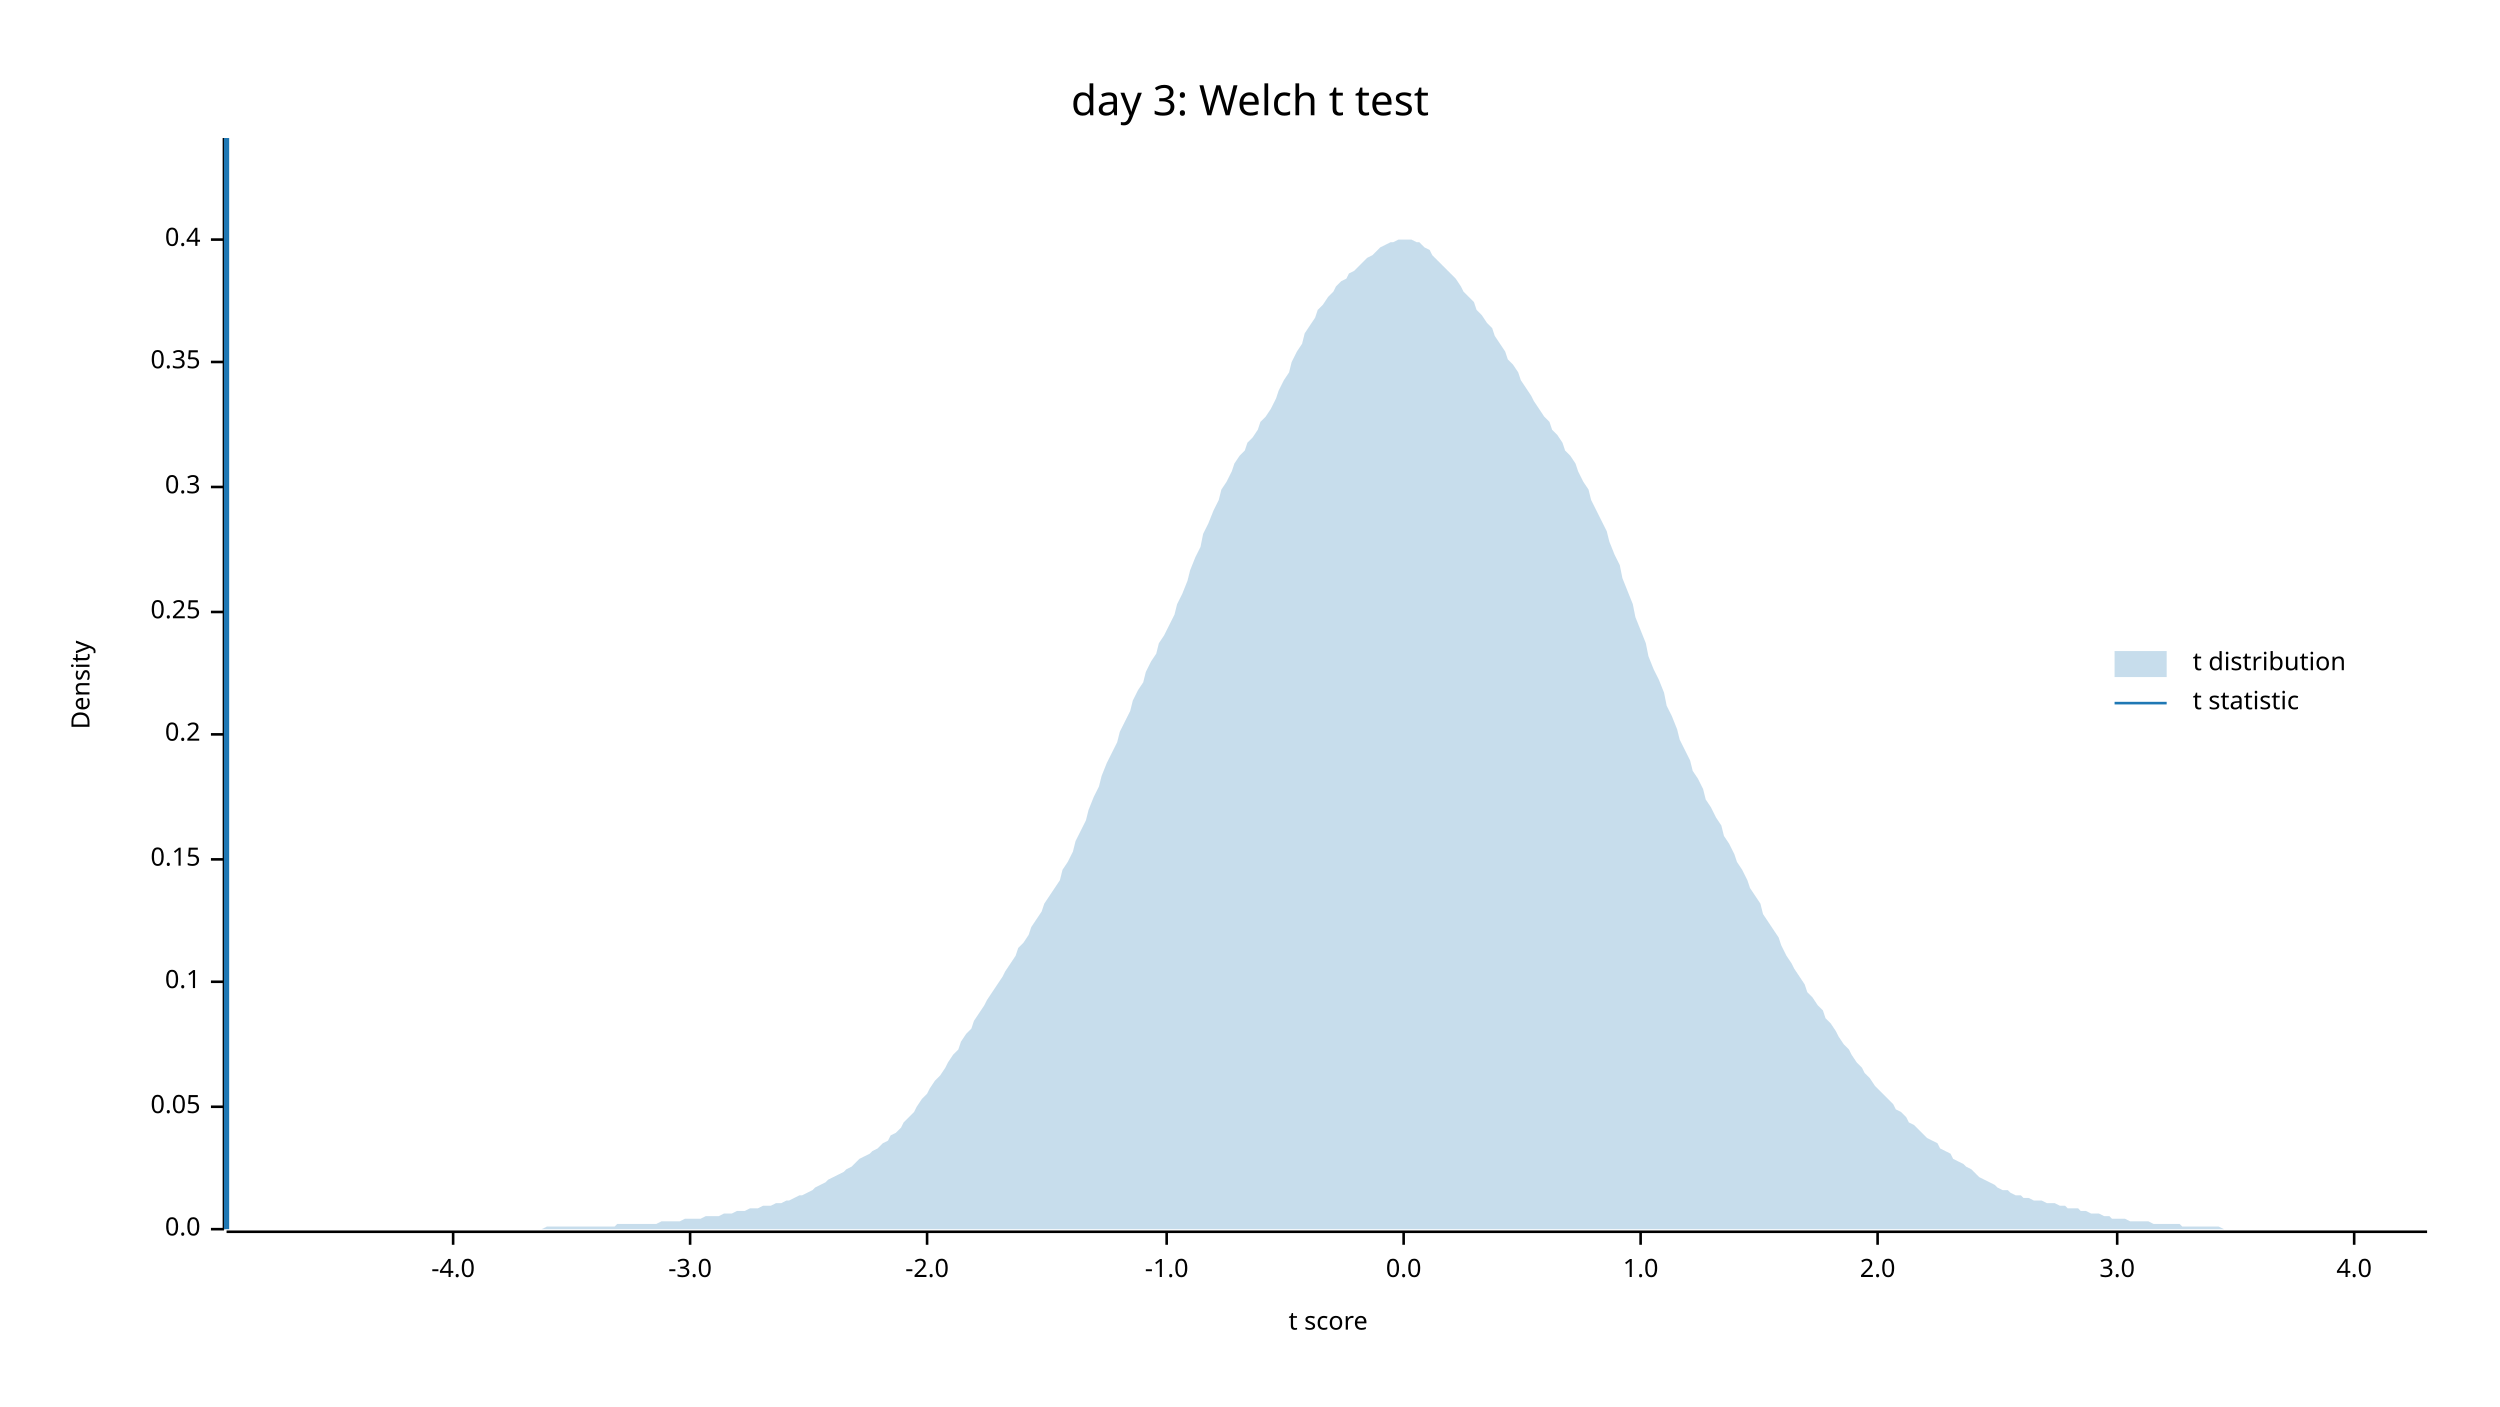
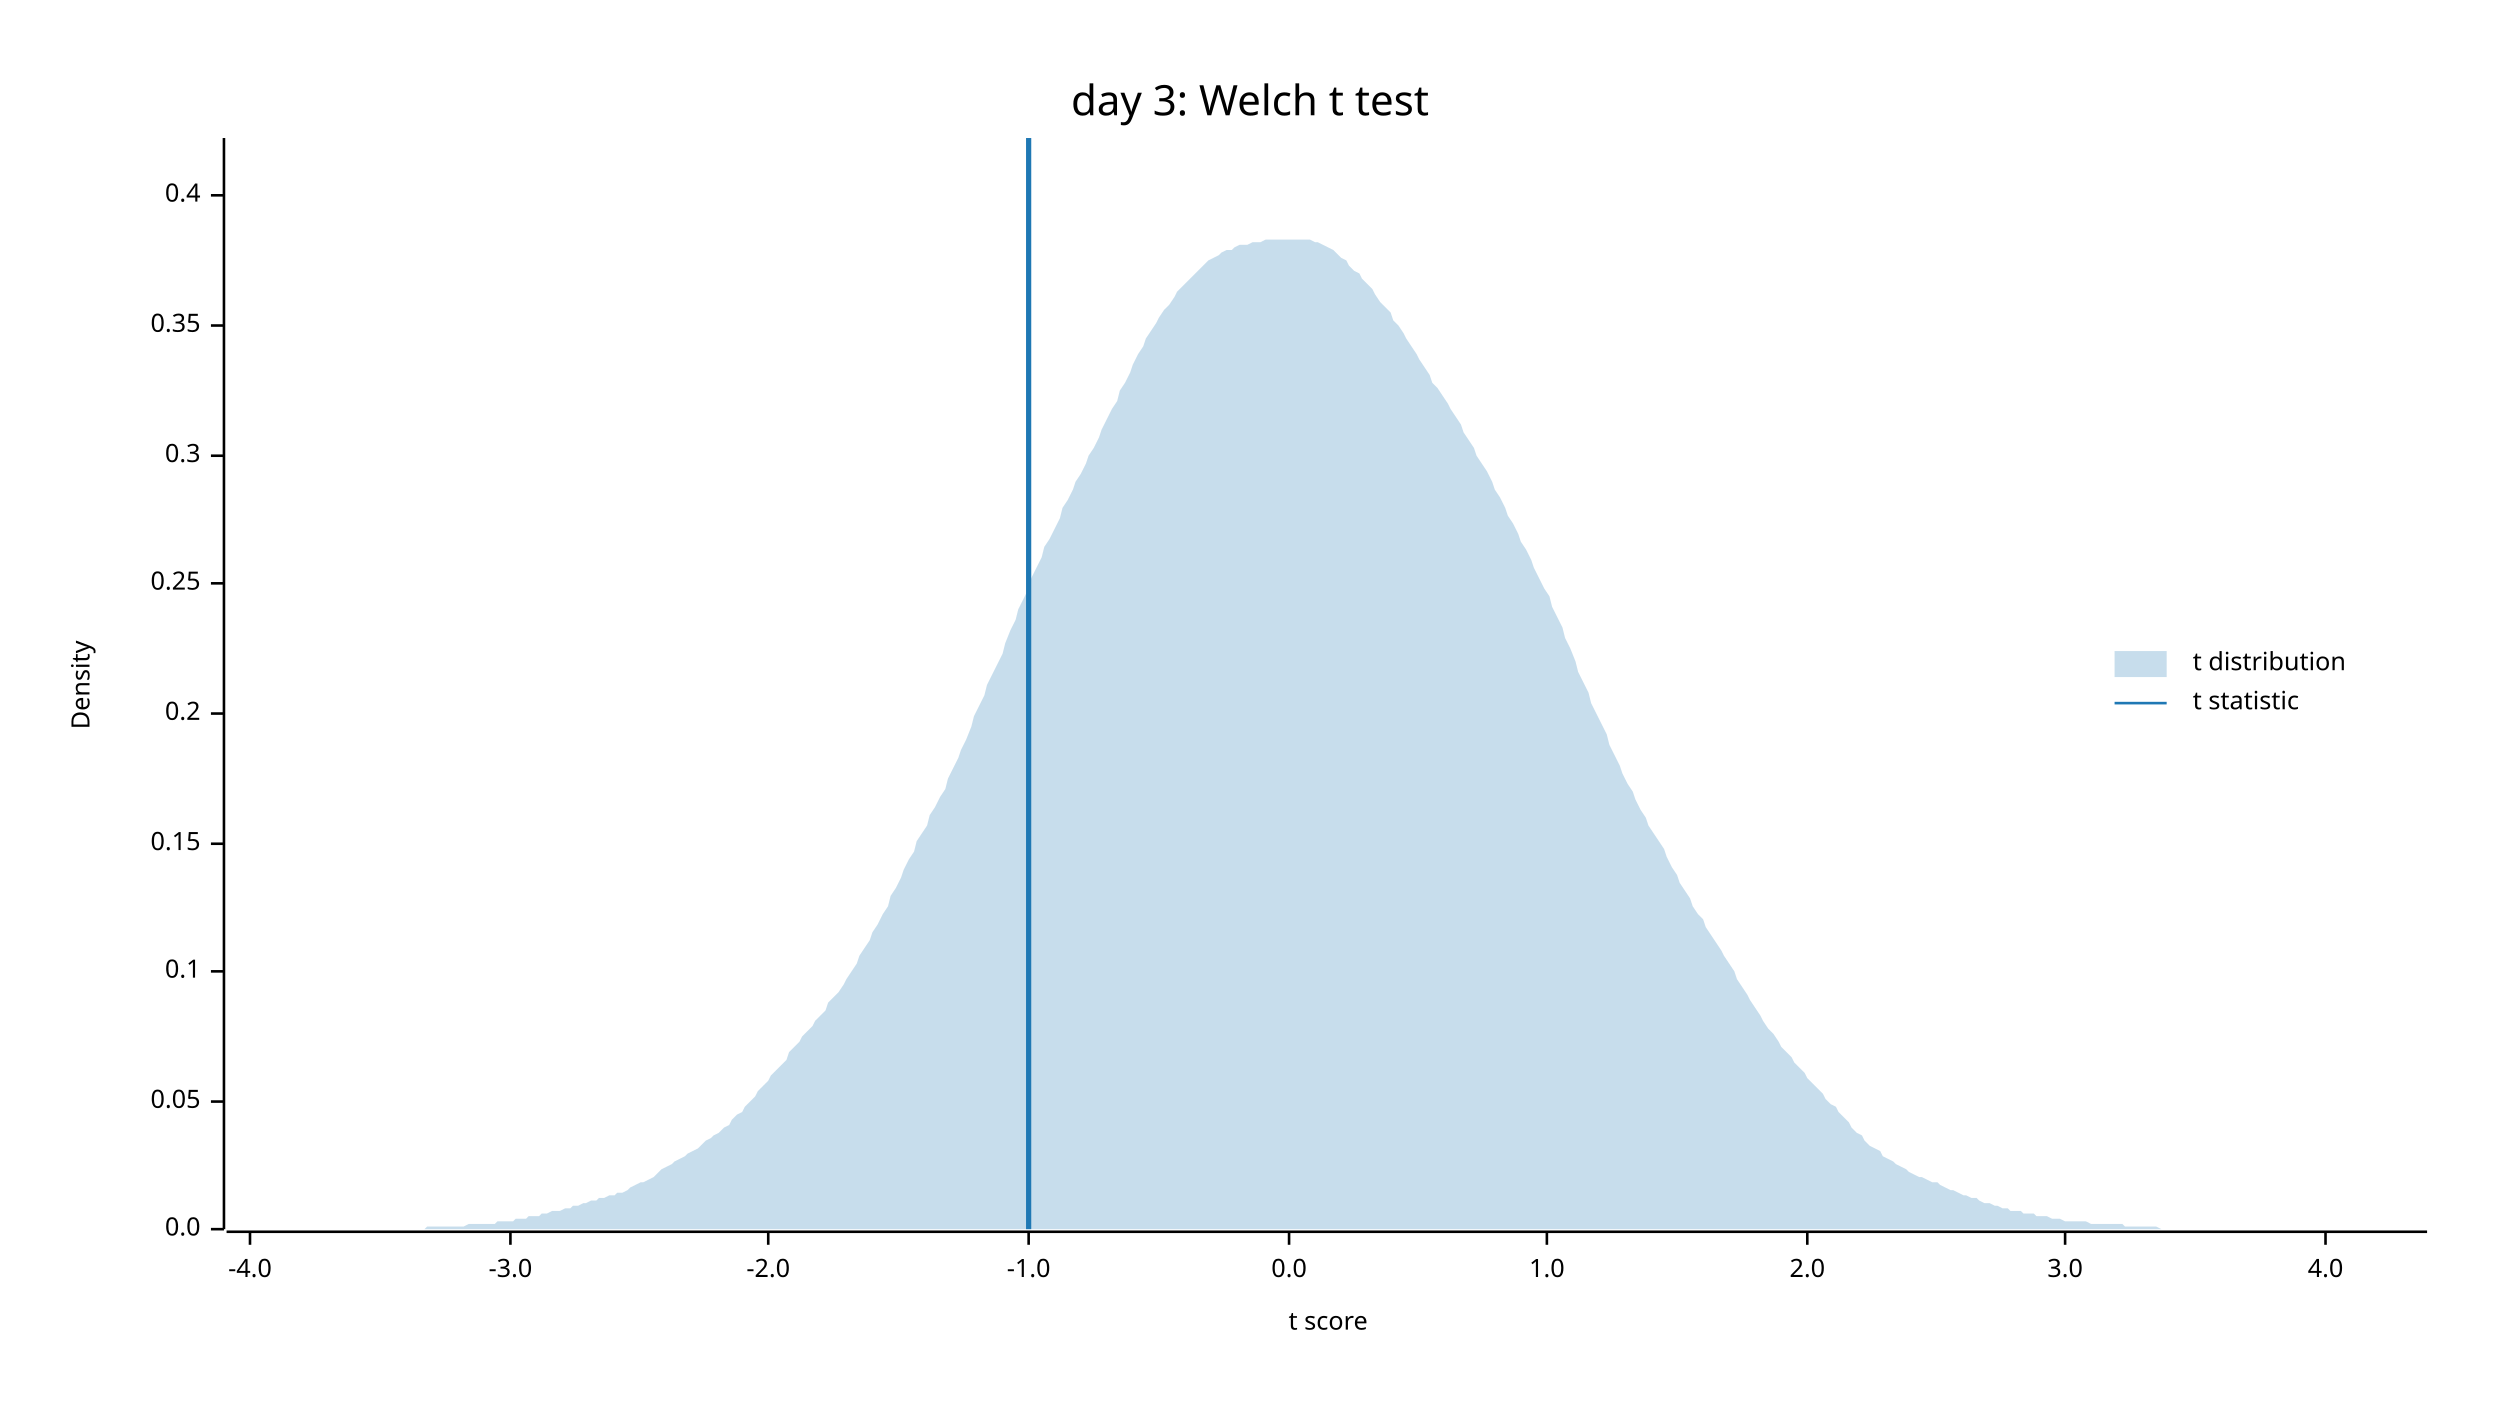
<svg xmlns="http://www.w3.org/2000/svg" width="960" height="540" viewBox="0 0 960 540">
  <text x="480" y="32" dy="0.76em" text-anchor="middle" font-family="sans-serif" font-size="16.129" opacity="1" fill="#000000">
day 3: Welch t test
</text>
  <text x="27" y="263" dy="0.76em" text-anchor="middle" font-family="sans-serif" font-size="9.677" opacity="1" fill="#000000" transform="rotate(270, 27, 263)">
Density
</text>
  <text x="510" y="513" dy="-0.5ex" text-anchor="middle" font-family="sans-serif" font-size="9.677" opacity="1" fill="#000000">
t score
</text>
  <polyline fill="none" opacity="1" stroke="#000000" stroke-width="1" points="86,53 86,472 " />
  <text x="77" y="472" dy="0.5ex" text-anchor="end" font-family="sans-serif" font-size="9.677" opacity="1" fill="#000000">
0.0
</text>
  <polyline fill="none" opacity="1" stroke="#000000" stroke-width="1" points="81,472 86,472 " />
-   <text x="77" y="425" dy="0.5ex" text-anchor="end" font-family="sans-serif" font-size="9.677" opacity="1" fill="#000000">
+   <text x="77" y="423" dy="0.5ex" text-anchor="end" font-family="sans-serif" font-size="9.677" opacity="1" fill="#000000">
0.05
</text>
-   <polyline fill="none" opacity="1" stroke="#000000" stroke-width="1" points="81,425 86,425 " />
-   <text x="77" y="377" dy="0.5ex" text-anchor="end" font-family="sans-serif" font-size="9.677" opacity="1" fill="#000000">
+   <polyline fill="none" opacity="1" stroke="#000000" stroke-width="1" points="81,423 86,423 " />
+   <text x="77" y="373" dy="0.5ex" text-anchor="end" font-family="sans-serif" font-size="9.677" opacity="1" fill="#000000">
0.1
</text>
-   <polyline fill="none" opacity="1" stroke="#000000" stroke-width="1" points="81,377 86,377 " />
-   <text x="77" y="330" dy="0.5ex" text-anchor="end" font-family="sans-serif" font-size="9.677" opacity="1" fill="#000000">
+   <polyline fill="none" opacity="1" stroke="#000000" stroke-width="1" points="81,373 86,373 " />
+   <text x="77" y="324" dy="0.5ex" text-anchor="end" font-family="sans-serif" font-size="9.677" opacity="1" fill="#000000">
0.15
</text>
-   <polyline fill="none" opacity="1" stroke="#000000" stroke-width="1" points="81,330 86,330 " />
-   <text x="77" y="282" dy="0.5ex" text-anchor="end" font-family="sans-serif" font-size="9.677" opacity="1" fill="#000000">
+   <polyline fill="none" opacity="1" stroke="#000000" stroke-width="1" points="81,324 86,324 " />
+   <text x="77" y="274" dy="0.5ex" text-anchor="end" font-family="sans-serif" font-size="9.677" opacity="1" fill="#000000">
0.2
</text>
-   <polyline fill="none" opacity="1" stroke="#000000" stroke-width="1" points="81,282 86,282 " />
-   <text x="77" y="235" dy="0.5ex" text-anchor="end" font-family="sans-serif" font-size="9.677" opacity="1" fill="#000000">
+   <polyline fill="none" opacity="1" stroke="#000000" stroke-width="1" points="81,274 86,274 " />
+   <text x="77" y="224" dy="0.5ex" text-anchor="end" font-family="sans-serif" font-size="9.677" opacity="1" fill="#000000">
0.25
</text>
-   <polyline fill="none" opacity="1" stroke="#000000" stroke-width="1" points="81,235 86,235 " />
-   <text x="77" y="187" dy="0.5ex" text-anchor="end" font-family="sans-serif" font-size="9.677" opacity="1" fill="#000000">
+   <polyline fill="none" opacity="1" stroke="#000000" stroke-width="1" points="81,224 86,224 " />
+   <text x="77" y="175" dy="0.5ex" text-anchor="end" font-family="sans-serif" font-size="9.677" opacity="1" fill="#000000">
0.3
</text>
-   <polyline fill="none" opacity="1" stroke="#000000" stroke-width="1" points="81,187 86,187 " />
-   <text x="77" y="139" dy="0.5ex" text-anchor="end" font-family="sans-serif" font-size="9.677" opacity="1" fill="#000000">
+   <polyline fill="none" opacity="1" stroke="#000000" stroke-width="1" points="81,175 86,175 " />
+   <text x="77" y="125" dy="0.5ex" text-anchor="end" font-family="sans-serif" font-size="9.677" opacity="1" fill="#000000">
0.35
</text>
-   <polyline fill="none" opacity="1" stroke="#000000" stroke-width="1" points="81,139 86,139 " />
-   <text x="77" y="92" dy="0.5ex" text-anchor="end" font-family="sans-serif" font-size="9.677" opacity="1" fill="#000000">
+   <polyline fill="none" opacity="1" stroke="#000000" stroke-width="1" points="81,125 86,125 " />
+   <text x="77" y="75" dy="0.5ex" text-anchor="end" font-family="sans-serif" font-size="9.677" opacity="1" fill="#000000">
0.4
</text>
-   <polyline fill="none" opacity="1" stroke="#000000" stroke-width="1" points="81,92 86,92 " />
+   <polyline fill="none" opacity="1" stroke="#000000" stroke-width="1" points="81,75 86,75 " />
  <polyline fill="none" opacity="1" stroke="#000000" stroke-width="1" points="87,473 932,473 " />
-   <text x="174" y="483" dy="0.76em" text-anchor="middle" font-family="sans-serif" font-size="9.677" opacity="1" fill="#000000">
+   <text x="96" y="483" dy="0.76em" text-anchor="middle" font-family="sans-serif" font-size="9.677" opacity="1" fill="#000000">
-4.0
</text>
-   <polyline fill="none" opacity="1" stroke="#000000" stroke-width="1" points="174,473 174,478 " />
-   <text x="265" y="483" dy="0.76em" text-anchor="middle" font-family="sans-serif" font-size="9.677" opacity="1" fill="#000000">
+   <polyline fill="none" opacity="1" stroke="#000000" stroke-width="1" points="96,473 96,478 " />
+   <text x="196" y="483" dy="0.76em" text-anchor="middle" font-family="sans-serif" font-size="9.677" opacity="1" fill="#000000">
-3.0
</text>
-   <polyline fill="none" opacity="1" stroke="#000000" stroke-width="1" points="265,473 265,478 " />
-   <text x="356" y="483" dy="0.76em" text-anchor="middle" font-family="sans-serif" font-size="9.677" opacity="1" fill="#000000">
+   <polyline fill="none" opacity="1" stroke="#000000" stroke-width="1" points="196,473 196,478 " />
+   <text x="295" y="483" dy="0.76em" text-anchor="middle" font-family="sans-serif" font-size="9.677" opacity="1" fill="#000000">
-2.0
</text>
-   <polyline fill="none" opacity="1" stroke="#000000" stroke-width="1" points="356,473 356,478 " />
-   <text x="448" y="483" dy="0.76em" text-anchor="middle" font-family="sans-serif" font-size="9.677" opacity="1" fill="#000000">
+   <polyline fill="none" opacity="1" stroke="#000000" stroke-width="1" points="295,473 295,478 " />
+   <text x="395" y="483" dy="0.76em" text-anchor="middle" font-family="sans-serif" font-size="9.677" opacity="1" fill="#000000">
-1.0
</text>
-   <polyline fill="none" opacity="1" stroke="#000000" stroke-width="1" points="448,473 448,478 " />
-   <text x="539" y="483" dy="0.76em" text-anchor="middle" font-family="sans-serif" font-size="9.677" opacity="1" fill="#000000">
+   <polyline fill="none" opacity="1" stroke="#000000" stroke-width="1" points="395,473 395,478 " />
+   <text x="495" y="483" dy="0.76em" text-anchor="middle" font-family="sans-serif" font-size="9.677" opacity="1" fill="#000000">
0.0
</text>
-   <polyline fill="none" opacity="1" stroke="#000000" stroke-width="1" points="539,473 539,478 " />
-   <text x="630" y="483" dy="0.76em" text-anchor="middle" font-family="sans-serif" font-size="9.677" opacity="1" fill="#000000">
+   <polyline fill="none" opacity="1" stroke="#000000" stroke-width="1" points="495,473 495,478 " />
+   <text x="594" y="483" dy="0.76em" text-anchor="middle" font-family="sans-serif" font-size="9.677" opacity="1" fill="#000000">
1.0
</text>
-   <polyline fill="none" opacity="1" stroke="#000000" stroke-width="1" points="630,473 630,478 " />
-   <text x="721" y="483" dy="0.76em" text-anchor="middle" font-family="sans-serif" font-size="9.677" opacity="1" fill="#000000">
+   <polyline fill="none" opacity="1" stroke="#000000" stroke-width="1" points="594,473 594,478 " />
+   <text x="694" y="483" dy="0.76em" text-anchor="middle" font-family="sans-serif" font-size="9.677" opacity="1" fill="#000000">
2.0
</text>
-   <polyline fill="none" opacity="1" stroke="#000000" stroke-width="1" points="721,473 721,478 " />
-   <text x="813" y="483" dy="0.76em" text-anchor="middle" font-family="sans-serif" font-size="9.677" opacity="1" fill="#000000">
+   <polyline fill="none" opacity="1" stroke="#000000" stroke-width="1" points="694,473 694,478 " />
+   <text x="793" y="483" dy="0.76em" text-anchor="middle" font-family="sans-serif" font-size="9.677" opacity="1" fill="#000000">
3.0
</text>
-   <polyline fill="none" opacity="1" stroke="#000000" stroke-width="1" points="813,473 813,478 " />
-   <text x="904" y="483" dy="0.76em" text-anchor="middle" font-family="sans-serif" font-size="9.677" opacity="1" fill="#000000">
+   <polyline fill="none" opacity="1" stroke="#000000" stroke-width="1" points="793,473 793,478 " />
+   <text x="893" y="483" dy="0.76em" text-anchor="middle" font-family="sans-serif" font-size="9.677" opacity="1" fill="#000000">
4.0
</text>
-   <polyline fill="none" opacity="1" stroke="#000000" stroke-width="1" points="904,473 904,478 " />
-   <polygon opacity="0.25" fill="#1F78B4" points="87,472 88,472 90,472 92,472 93,472 95,472 97,472 98,472 100,472 102,472 103,472 105,472 107,472 109,472 110,472 112,472 114,472 115,472 117,472 119,472 120,472 122,472 124,472 125,472 127,472 129,472 131,472 132,472 134,472 136,472 137,472 139,472 141,472 142,472 144,472 146,472 147,472 149,472 151,472 153,472 154,472 156,472 158,472 159,472 161,472 163,472 164,472 166,472 168,472 169,472 171,472 173,472 175,472 176,472 178,472 180,472 181,472 183,472 185,472 186,472 188,472 190,472 191,472 193,472 195,472 197,472 198,472 200,472 202,472 203,472 205,472 207,472 208,472 210,471 212,471 214,471 215,471 217,471 219,471 220,471 222,471 224,471 225,471 227,471 229,471 230,471 232,471 234,471 236,471 237,470 239,470 241,470 242,470 244,470 246,470 247,470 249,470 251,470 252,470 254,469 256,469 258,469 259,469 261,469 263,468 264,468 266,468 268,468 269,468 271,467 273,467 274,467 276,467 278,466 280,466 281,466 283,465 285,465 286,465 288,464 290,464 291,464 293,463 295,463 296,463 298,462 300,462 302,461 303,461 305,460 307,459 308,459 310,458 312,457 313,456 315,455 317,454 318,453 320,452 322,451 324,450 325,449 327,448 329,446 330,445 332,444 334,443 335,442 337,441 339,439 341,438 342,436 344,435 346,433 347,431 349,429 351,427 352,425 354,422 356,420 357,418 359,415 361,413 363,410 364,408 366,405 368,403 369,400 371,397 373,395 374,392 376,389 378,386 379,384 381,381 383,378 385,375 386,373 388,370 390,367 391,364 393,362 395,359 396,356 398,353 400,350 401,347 403,344 405,341 407,338 408,334 410,331 412,327 413,323 415,319 417,315 418,311 420,306 422,302 423,298 425,293 427,289 429,285 430,281 432,277 434,273 435,269 437,265 439,262 440,258 442,254 444,251 445,247 447,244 449,240 451,236 452,232 454,228 456,223 457,219 459,214 461,210 462,205 464,201 466,196 468,192 469,188 471,185 473,181 474,178 476,175 478,173 479,170 481,168 483,165 484,162 486,160 488,157 490,153 491,150 493,146 495,143 496,139 498,135 500,132 501,128 503,125 505,122 506,119 508,117 510,114 512,112 513,110 515,108 517,107 518,105 520,104 522,102 523,101 525,99 527,98 528,97 530,95 532,94 534,93 535,93 537,92 539,92 540,92 542,92 544,93 545,93 547,95 549,96 550,98 552,100 554,102 556,104 557,105 559,107 561,110 562,112 564,114 566,116 567,119 569,121 571,124 573,126 574,129 576,132 578,135 579,138 581,140 583,143 584,146 586,149 588,152 589,154 591,157 593,160 595,162 596,165 598,167 600,170 601,173 603,175 605,178 606,181 608,185 610,188 611,192 613,196 615,200 617,204 618,208 620,213 622,217 623,222 625,227 627,232 628,237 630,242 632,247 633,252 635,257 637,261 639,266 640,271 642,275 644,280 645,284 647,288 649,292 650,296 652,299 654,303 655,307 657,310 659,314 661,317 662,321 664,324 666,328 667,331 669,334 671,338 672,341 674,344 676,347 677,351 679,354 681,357 683,360 684,363 686,367 688,370 689,372 691,375 693,378 694,381 696,383 698,386 700,388 701,391 703,393 705,396 706,398 708,401 710,403 711,405 713,408 715,410 716,412 718,414 720,417 722,419 723,420 725,422 727,424 728,426 730,427 732,429 733,431 735,432 737,434 738,435 740,437 742,438 744,439 745,441 747,442 749,443 750,445 752,446 754,447 755,448 757,449 759,451 760,452 762,453 764,454 766,455 767,456 769,457 771,457 772,458 774,459 776,459 777,460 779,460 781,461 782,461 784,461 786,462 788,462 789,462 791,463 793,463 794,464 796,464 798,464 799,465 801,465 803,466 804,466 806,466 808,467 810,467 811,468 813,468 815,468 816,468 818,469 820,469 821,469 823,469 825,469 827,470 828,470 830,470 832,470 833,470 835,470 837,470 838,471 840,471 842,471 843,471 845,471 847,471 849,471 850,471 852,471 854,472 855,472 857,472 859,472 860,472 862,472 864,472 865,472 867,472 869,472 871,472 872,472 874,472 876,472 877,472 879,472 881,472 882,472 884,472 886,472 887,472 889,472 891,472 893,472 894,472 896,472 898,472 899,472 901,472 903,472 904,472 906,472 908,472 909,472 911,472 913,472 915,472 916,472 918,472 920,472 921,472 923,472 925,472 926,472 928,472 930,472 932,472 932,472 87,472 " />
-   <polyline fill="none" opacity="1" stroke="#1F78B4" stroke-width="2" points="87,472 87,53 " />
+   <polyline fill="none" opacity="1" stroke="#000000" stroke-width="1" points="893,473 893,478 " />
+   <polygon opacity="0.25" fill="#1F78B4" points="87,472 88,472 90,472 92,472 93,472 95,472 97,472 98,472 100,472 102,472 103,472 105,472 107,472 109,472 110,472 112,472 114,472 115,472 117,472 119,472 120,472 122,472 124,472 125,472 127,472 129,472 131,472 132,472 134,472 136,472 137,472 139,472 141,472 142,472 144,472 146,472 147,472 149,472 151,472 153,472 154,472 156,472 158,472 159,472 161,472 163,472 164,471 166,471 168,471 169,471 171,471 173,471 175,471 176,471 178,471 180,470 181,470 183,470 185,470 186,470 188,470 190,470 191,469 193,469 195,469 197,469 198,468 200,468 202,468 203,467 205,467 207,467 208,466 210,466 212,465 214,465 215,465 217,464 219,464 220,463 222,463 224,462 225,462 227,461 229,461 230,460 232,460 234,459 236,459 237,458 239,458 241,457 242,456 244,455 246,454 247,454 249,453 251,452 252,451 254,449 256,448 258,447 259,446 261,445 263,444 264,443 266,442 268,441 269,440 271,438 273,437 274,436 276,435 278,433 280,432 281,430 283,428 285,427 286,425 288,423 290,421 291,419 293,417 295,415 296,413 298,411 300,409 302,407 303,404 305,402 307,400 308,398 310,396 312,394 313,392 315,390 317,388 318,385 320,383 322,381 324,378 325,376 327,373 329,370 330,367 332,364 334,361 335,358 337,355 339,351 341,348 342,344 344,341 346,337 347,334 349,330 351,327 352,323 354,320 356,317 357,313 359,310 361,306 363,303 364,299 366,295 368,291 369,288 371,284 373,279 374,275 376,271 378,267 379,263 381,259 383,255 385,251 386,247 388,242 390,238 391,234 393,230 395,226 396,222 398,218 400,214 401,210 403,207 405,203 407,199 408,195 410,192 412,188 413,185 415,182 417,178 418,175 420,172 422,168 423,165 425,161 427,157 429,154 430,150 432,147 434,143 435,140 437,136 439,133 440,130 442,127 444,124 445,122 447,119 449,117 451,114 452,112 454,110 456,108 457,107 459,105 461,103 462,102 464,100 466,99 468,98 469,97 471,96 473,96 474,95 476,94 478,94 479,94 481,93 483,93 484,93 486,92 488,92 490,92 491,92 493,92 495,92 496,92 498,92 500,92 501,92 503,92 505,93 506,93 508,94 510,95 512,96 513,97 515,99 517,100 518,102 520,104 522,105 523,107 525,109 527,111 528,113 530,116 532,118 534,120 535,123 537,125 539,128 540,130 542,133 544,136 545,138 547,141 549,144 550,147 552,149 554,152 556,155 557,157 559,160 561,163 562,166 564,169 566,172 567,175 569,178 571,181 573,185 574,188 576,191 578,195 579,198 581,201 583,205 584,208 586,211 588,215 589,218 591,222 593,226 595,229 596,233 598,237 600,241 601,245 603,249 605,254 606,258 608,262 610,266 611,270 613,274 615,278 617,282 618,286 620,290 622,294 623,297 625,301 627,304 628,307 630,311 632,314 633,317 635,320 637,323 639,326 640,329 642,333 644,336 645,339 647,342 649,345 650,348 652,351 654,353 655,356 657,359 659,362 661,365 662,367 664,370 666,373 667,376 669,379 671,382 672,384 674,387 676,390 677,392 679,395 681,397 683,400 684,402 686,404 688,406 689,408 691,410 693,412 694,414 696,416 698,418 700,420 701,422 703,424 705,425 706,427 708,429 710,431 711,433 713,435 715,436 716,438 718,440 720,441 722,442 723,444 725,445 727,446 728,447 730,448 732,449 733,450 735,451 737,452 738,452 740,453 742,454 744,454 745,455 747,456 749,457 750,457 752,458 754,459 755,459 757,460 759,460 760,461 762,462 764,462 766,463 767,463 769,464 771,464 772,465 774,465 776,465 777,466 779,466 781,466 782,467 784,467 786,467 788,468 789,468 791,468 793,469 794,469 796,469 798,469 799,469 801,469 803,470 804,470 806,470 808,470 810,470 811,470 813,470 815,470 816,471 818,471 820,471 821,471 823,471 825,471 827,471 828,471 830,472 832,472 833,472 835,472 837,472 838,472 840,472 842,472 843,472 845,472 847,472 849,472 850,472 852,472 854,472 855,472 857,472 859,472 860,472 862,472 864,472 865,472 867,472 869,472 871,472 872,472 874,472 876,472 877,472 879,472 881,472 882,472 884,472 886,472 887,472 889,472 891,472 893,472 894,472 896,472 898,472 899,472 901,472 903,472 904,472 906,472 908,472 909,472 911,472 913,472 915,472 916,472 918,472 920,472 921,472 923,472 925,472 926,472 928,472 930,472 932,472 932,472 87,472 " />
+   <polyline fill="none" opacity="1" stroke="#1F78B4" stroke-width="2" points="395,472 395,53 " />
  <text x="842" y="250" dy="0.76em" text-anchor="start" font-family="sans-serif" font-size="9.677" opacity="1" fill="#000000">
t distribution
</text>
  <text x="842" y="265" dy="0.76em" text-anchor="start" font-family="sans-serif" font-size="9.677" opacity="1" fill="#000000">
t statistic
</text>
  <rect x="812" y="250" width="20" height="10" opacity="0.25" fill="#1F78B4" stroke="none" />
  <polyline fill="none" opacity="1" stroke="#1F78B4" stroke-width="1" points="812,270 832,270 " />
</svg>
